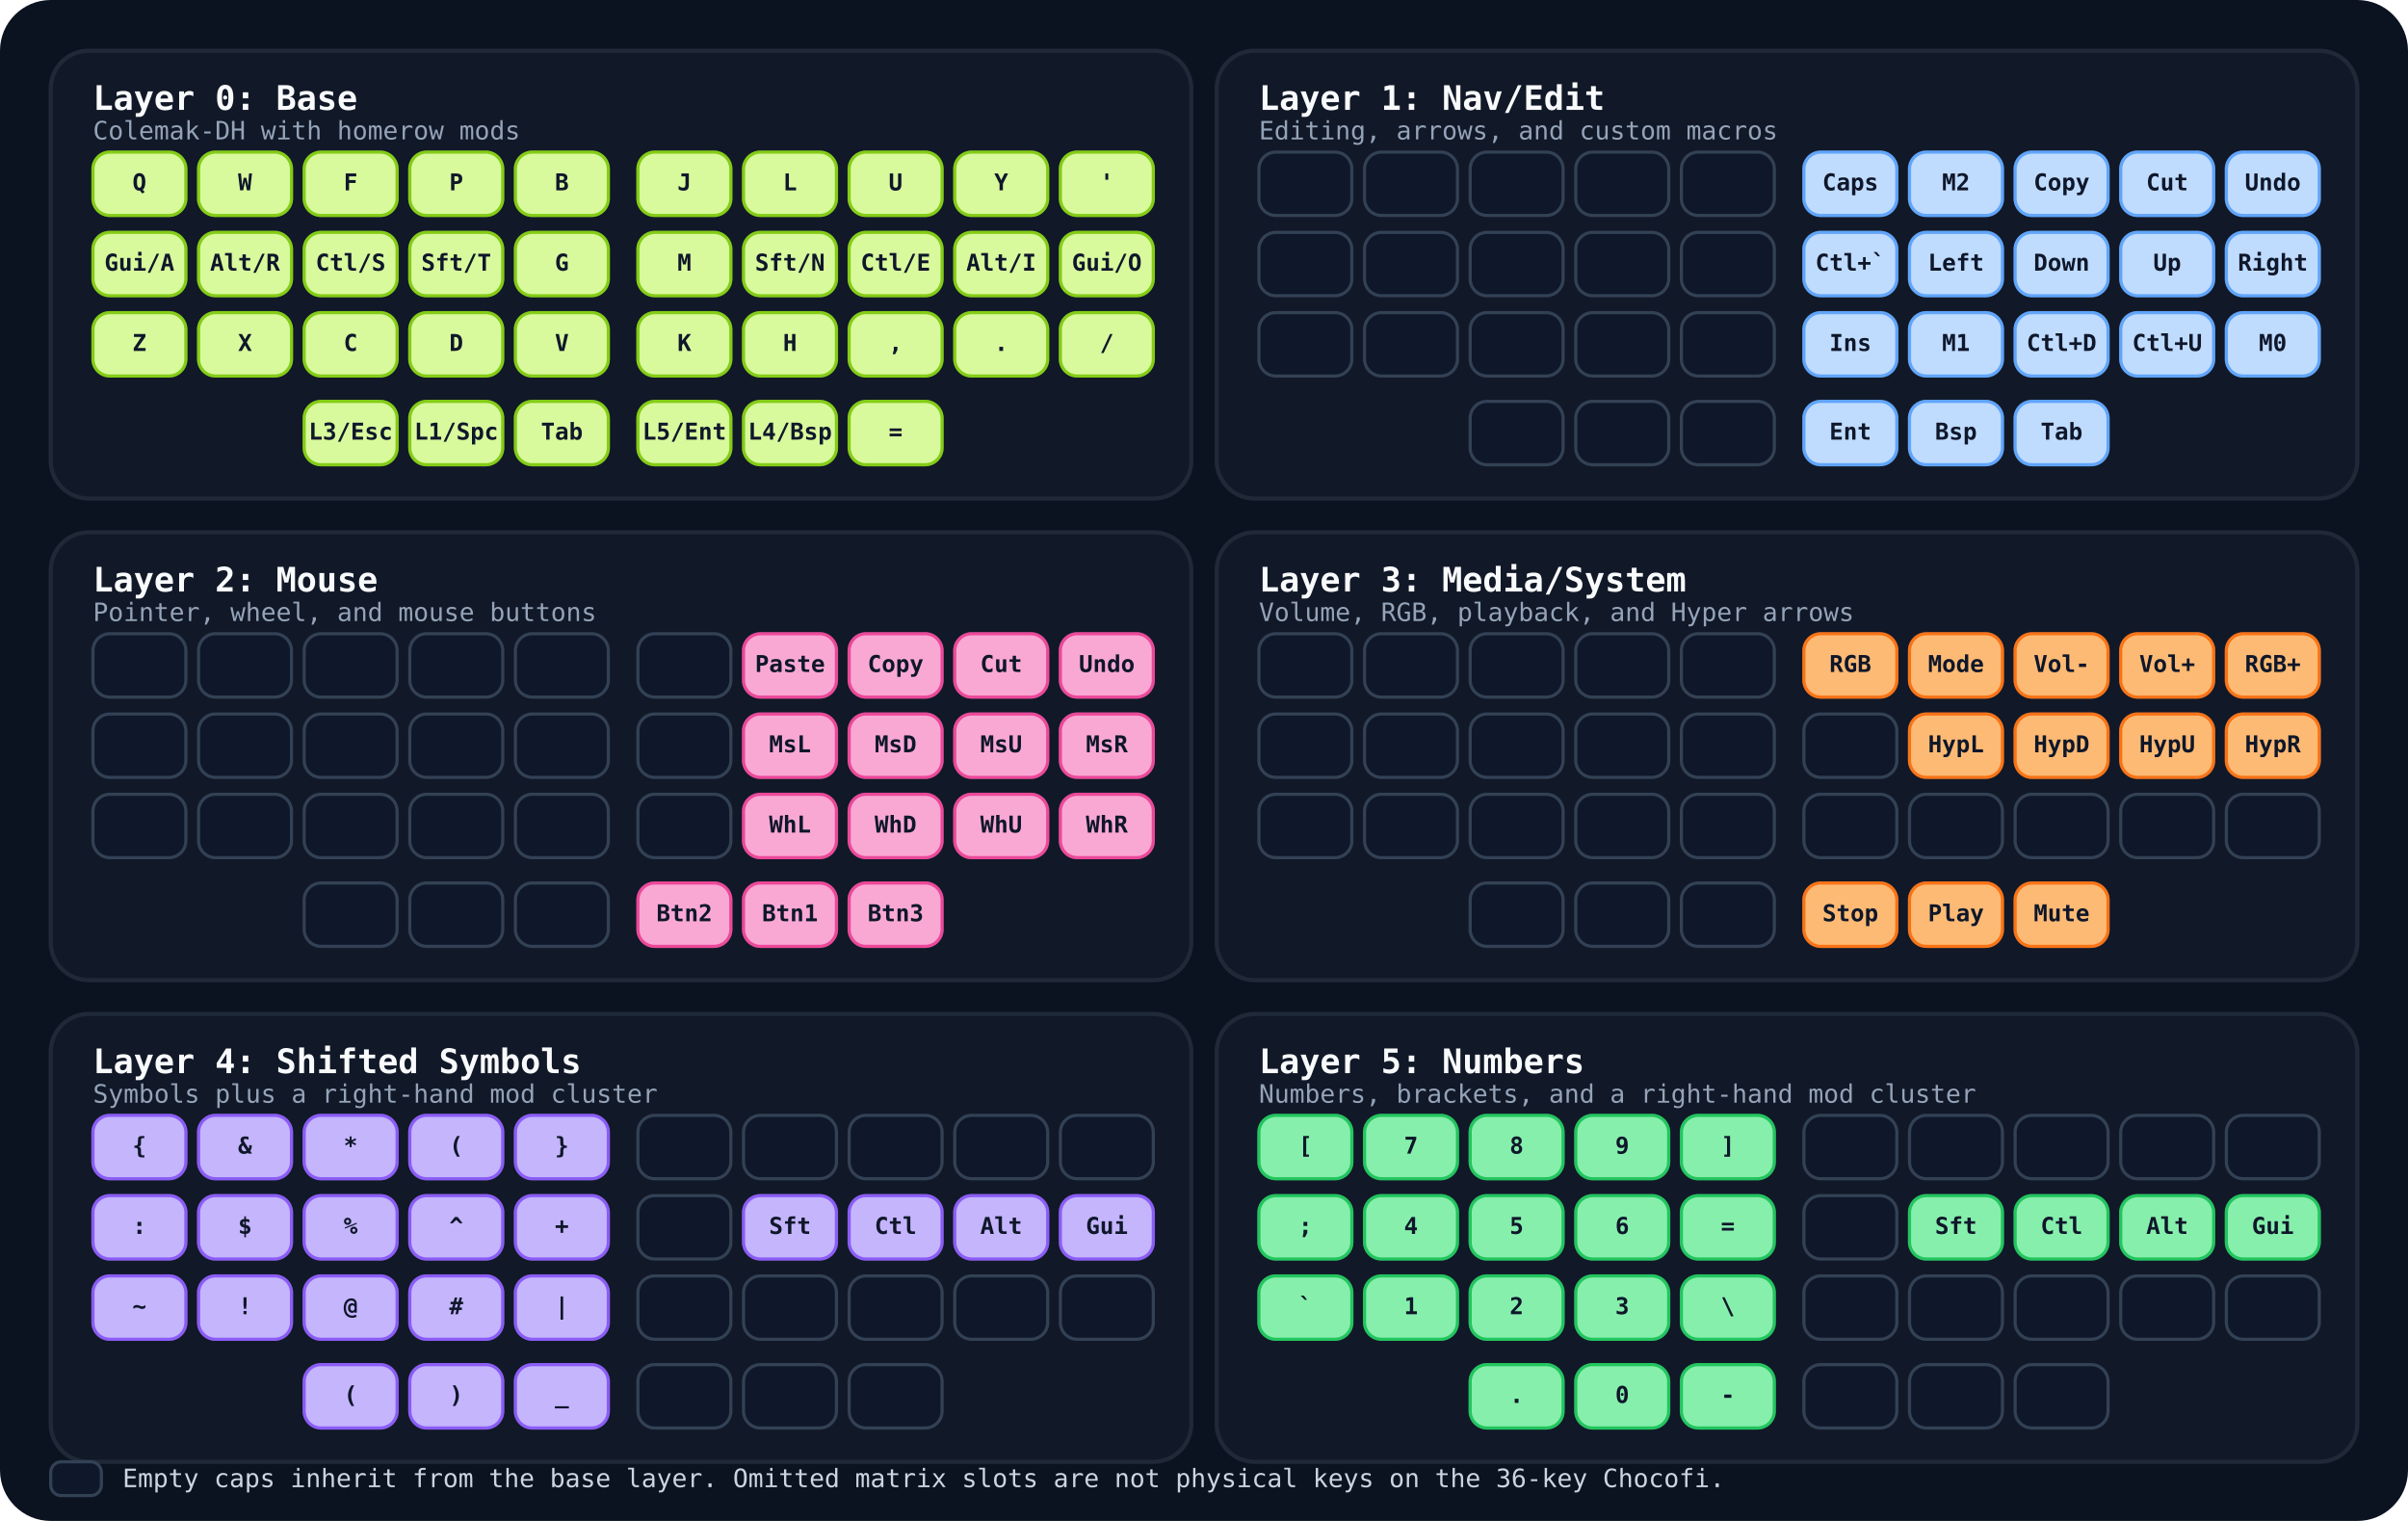
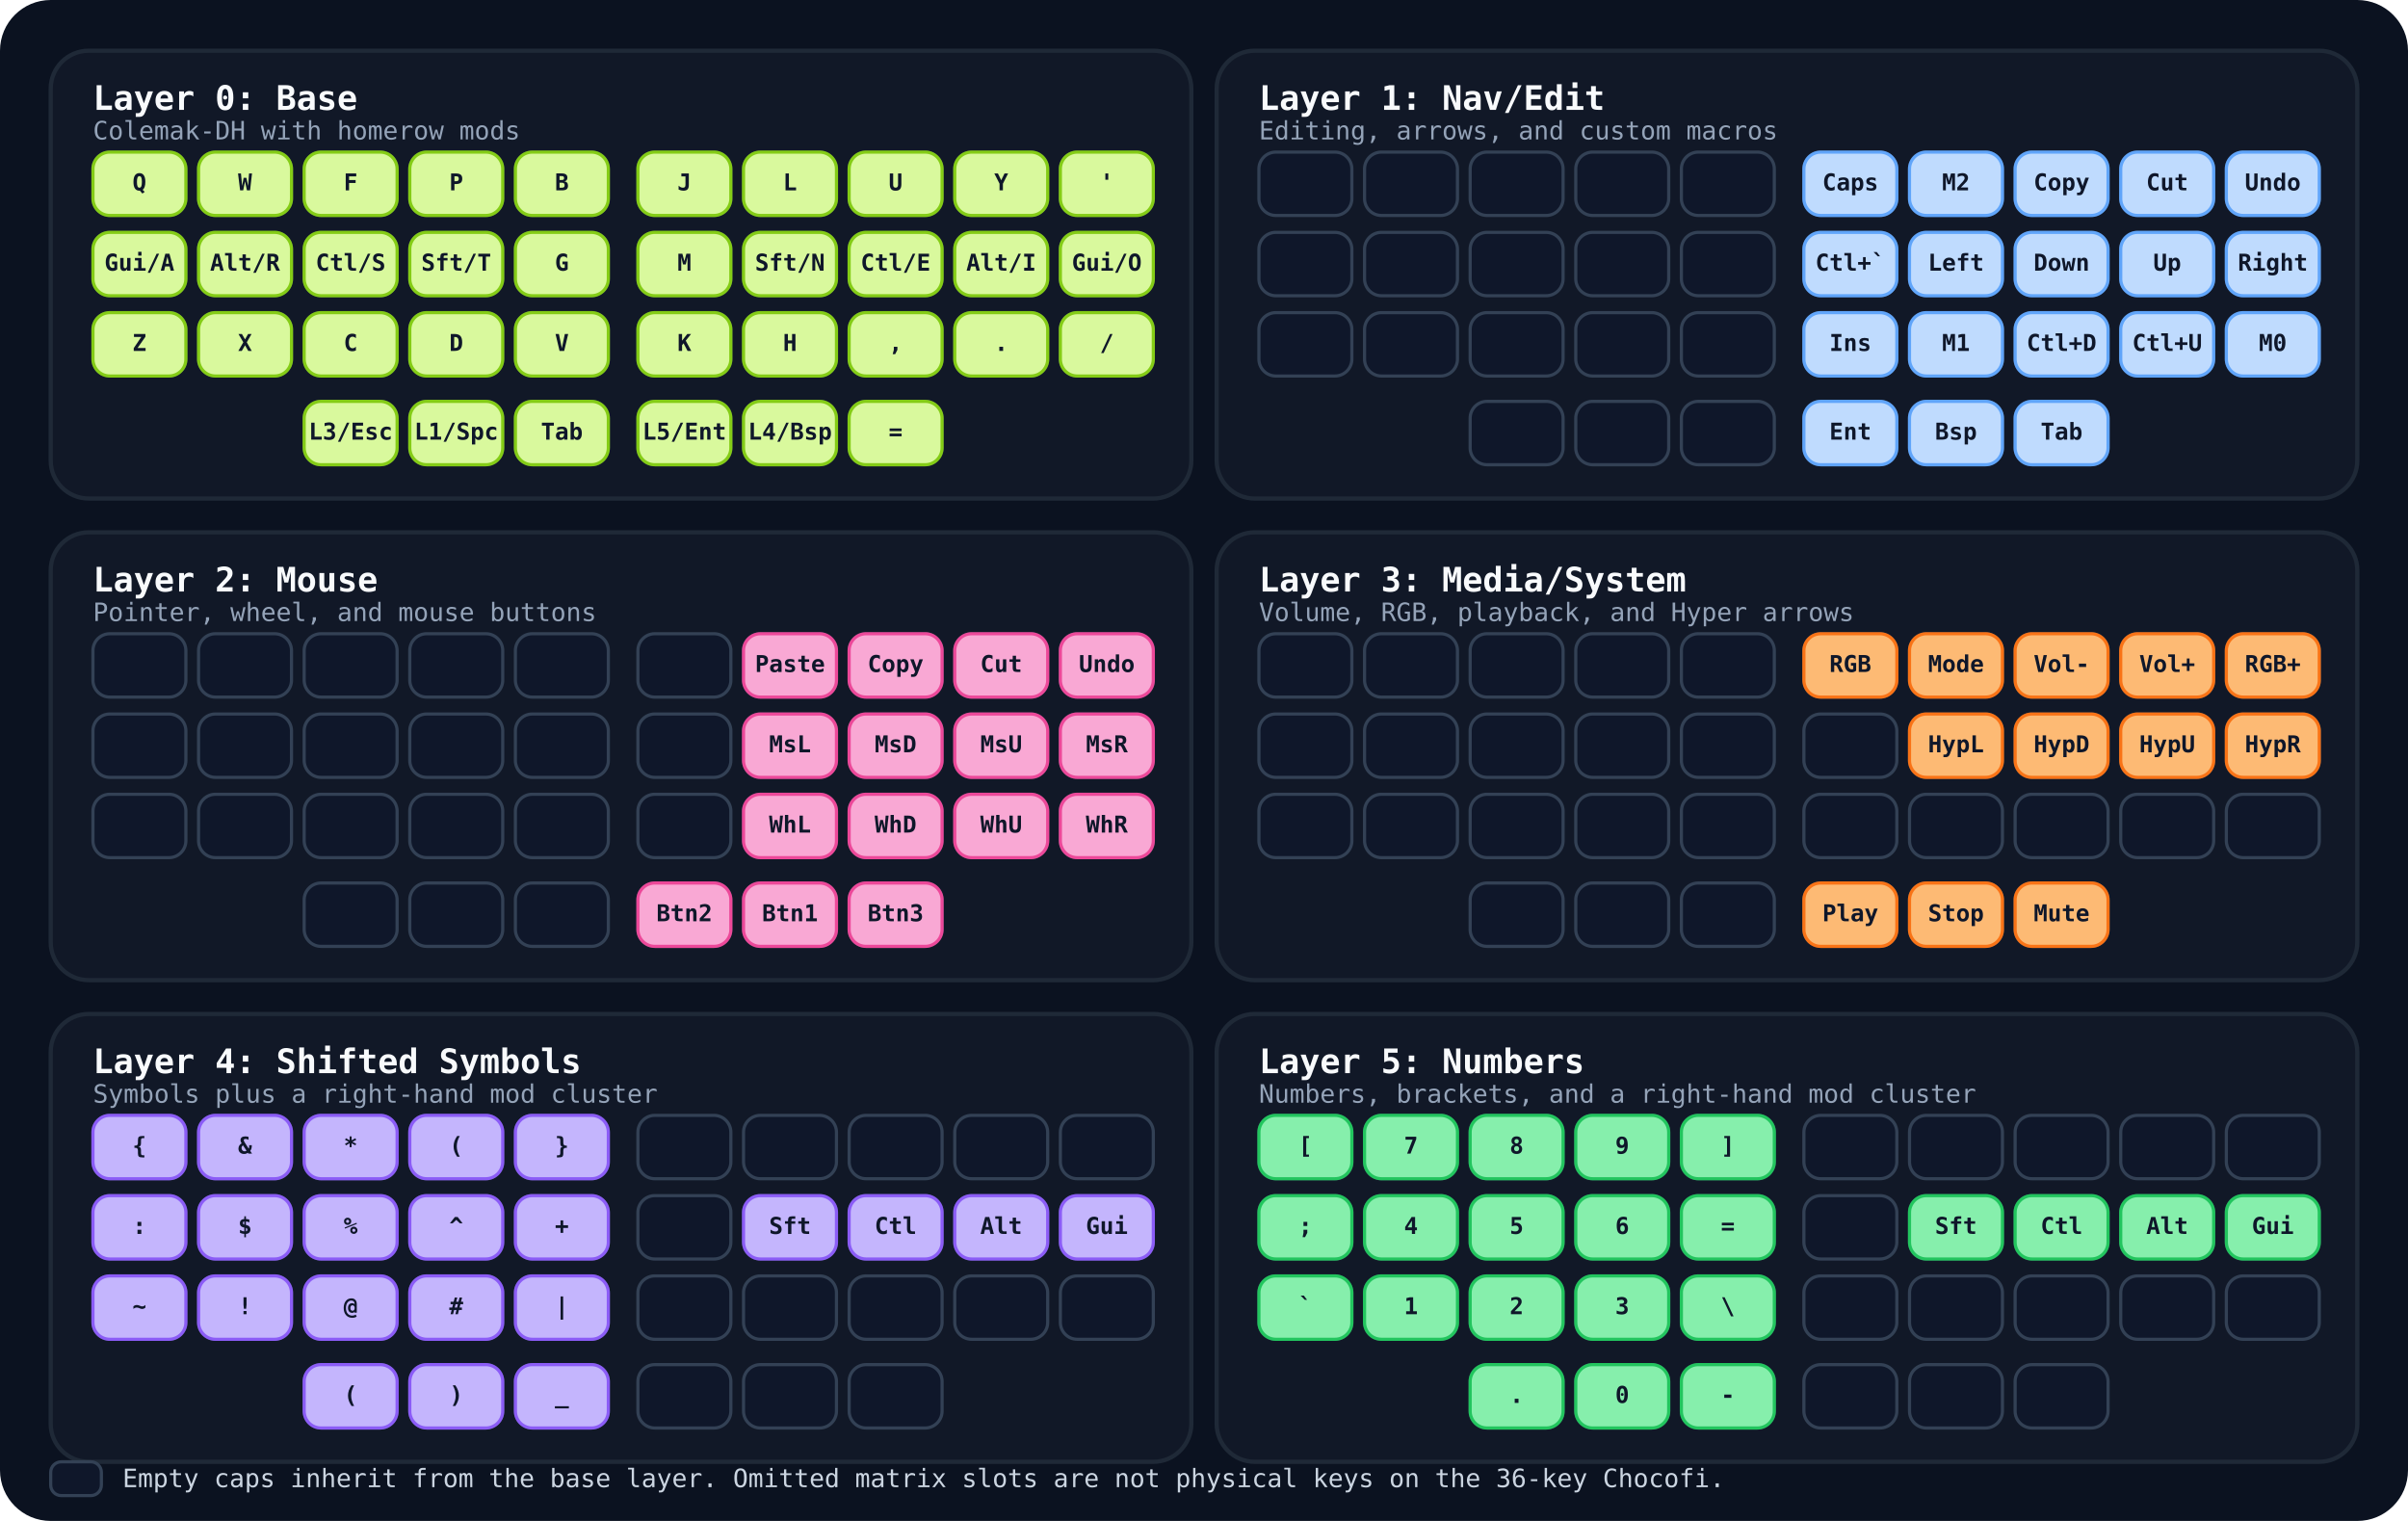
<svg xmlns="http://www.w3.org/2000/svg" viewBox="0 0 1140 720" role="img" aria-labelledby="title desc">
  <style>
    .bg { fill: #0b1220; }
    .panel { fill: #111827; stroke: #1f2937; stroke-width: 2; }
    .title { fill: #f8fafc; font: 700 16px ui-monospace, SFMono-Regular, Menlo, Consolas, monospace; }
    .subtitle { fill: #94a3b8; font: 12px ui-monospace, SFMono-Regular, Menlo, Consolas, monospace; }
    .legend { fill: #cbd5e1; font: 12px ui-monospace, SFMono-Regular, Menlo, Consolas, monospace; }
    .ghost { fill: #0f172a; stroke: #334155; stroke-width: 1.5; }
    .base { fill: #d9f99d; stroke: #84cc16; stroke-width: 1.5; }
    .nav { fill: #bfdbfe; stroke: #60a5fa; stroke-width: 1.5; }
    .mouse { fill: #f9a8d4; stroke: #ec4899; stroke-width: 1.5; }
    .media { fill: #fdba74; stroke: #f97316; stroke-width: 1.5; }
    .symbol { fill: #c4b5fd; stroke: #8b5cf6; stroke-width: 1.5; }
    .number { fill: #86efac; stroke: #22c55e; stroke-width: 1.5; }
    .keytext { fill: #0f172a; font: 700 11px ui-monospace, SFMono-Regular, Menlo, Consolas, monospace; text-anchor: middle; dominant-baseline: middle; }
  </style>
  <rect class="bg" x="0" y="0" width="1140" height="720" rx="24" />
  <defs>
    <g id="board-frame">
      <rect class="ghost" x="20" y="48" width="44" height="30" rx="8" />
      <rect class="ghost" x="70" y="48" width="44" height="30" rx="8" />
      <rect class="ghost" x="120" y="48" width="44" height="30" rx="8" />
      <rect class="ghost" x="170" y="48" width="44" height="30" rx="8" />
      <rect class="ghost" x="220" y="48" width="44" height="30" rx="8" />
      <rect class="ghost" x="278" y="48" width="44" height="30" rx="8" />
      <rect class="ghost" x="328" y="48" width="44" height="30" rx="8" />
      <rect class="ghost" x="378" y="48" width="44" height="30" rx="8" />
      <rect class="ghost" x="428" y="48" width="44" height="30" rx="8" />
      <rect class="ghost" x="478" y="48" width="44" height="30" rx="8" />
      <rect class="ghost" x="20" y="86" width="44" height="30" rx="8" />
      <rect class="ghost" x="70" y="86" width="44" height="30" rx="8" />
      <rect class="ghost" x="120" y="86" width="44" height="30" rx="8" />
      <rect class="ghost" x="170" y="86" width="44" height="30" rx="8" />
      <rect class="ghost" x="220" y="86" width="44" height="30" rx="8" />
      <rect class="ghost" x="278" y="86" width="44" height="30" rx="8" />
      <rect class="ghost" x="328" y="86" width="44" height="30" rx="8" />
      <rect class="ghost" x="378" y="86" width="44" height="30" rx="8" />
      <rect class="ghost" x="428" y="86" width="44" height="30" rx="8" />
      <rect class="ghost" x="478" y="86" width="44" height="30" rx="8" />
      <rect class="ghost" x="20" y="124" width="44" height="30" rx="8" />
      <rect class="ghost" x="70" y="124" width="44" height="30" rx="8" />
      <rect class="ghost" x="120" y="124" width="44" height="30" rx="8" />
      <rect class="ghost" x="170" y="124" width="44" height="30" rx="8" />
      <rect class="ghost" x="220" y="124" width="44" height="30" rx="8" />
      <rect class="ghost" x="278" y="124" width="44" height="30" rx="8" />
      <rect class="ghost" x="328" y="124" width="44" height="30" rx="8" />
      <rect class="ghost" x="378" y="124" width="44" height="30" rx="8" />
      <rect class="ghost" x="428" y="124" width="44" height="30" rx="8" />
      <rect class="ghost" x="478" y="124" width="44" height="30" rx="8" />
      <rect class="ghost" x="120" y="166" width="44" height="30" rx="8" />
      <rect class="ghost" x="170" y="166" width="44" height="30" rx="8" />
      <rect class="ghost" x="220" y="166" width="44" height="30" rx="8" />
      <rect class="ghost" x="278" y="166" width="44" height="30" rx="8" />
      <rect class="ghost" x="328" y="166" width="44" height="30" rx="8" />
      <rect class="ghost" x="378" y="166" width="44" height="30" rx="8" />
    </g>
  </defs>
  <g transform="translate(24 24)">
    <rect class="panel" x="0" y="0" width="540" height="212" rx="18" />
    <text class="title" x="20" y="28">Layer 0: Base</text>
    <text class="subtitle" x="20" y="42">Colemak-DH with homerow mods</text>
    <use href="#board-frame" />
    <rect class="base" x="20" y="48" width="44" height="30" rx="8" />
    <text class="keytext" x="42" y="63">Q</text>
    <rect class="base" x="70" y="48" width="44" height="30" rx="8" />
    <text class="keytext" x="92" y="63">W</text>
    <rect class="base" x="120" y="48" width="44" height="30" rx="8" />
    <text class="keytext" x="142" y="63">F</text>
    <rect class="base" x="170" y="48" width="44" height="30" rx="8" />
    <text class="keytext" x="192" y="63">P</text>
    <rect class="base" x="220" y="48" width="44" height="30" rx="8" />
    <text class="keytext" x="242" y="63">B</text>
    <rect class="base" x="20" y="86" width="44" height="30" rx="8" />
    <text class="keytext" x="42" y="101">Gui/A</text>
    <rect class="base" x="70" y="86" width="44" height="30" rx="8" />
    <text class="keytext" x="92" y="101">Alt/R</text>
    <rect class="base" x="120" y="86" width="44" height="30" rx="8" />
    <text class="keytext" x="142" y="101">Ctl/S</text>
    <rect class="base" x="170" y="86" width="44" height="30" rx="8" />
    <text class="keytext" x="192" y="101">Sft/T</text>
    <rect class="base" x="220" y="86" width="44" height="30" rx="8" />
    <text class="keytext" x="242" y="101">G</text>
    <rect class="base" x="20" y="124" width="44" height="30" rx="8" />
    <text class="keytext" x="42" y="139">Z</text>
    <rect class="base" x="70" y="124" width="44" height="30" rx="8" />
    <text class="keytext" x="92" y="139">X</text>
    <rect class="base" x="120" y="124" width="44" height="30" rx="8" />
    <text class="keytext" x="142" y="139">C</text>
    <rect class="base" x="170" y="124" width="44" height="30" rx="8" />
    <text class="keytext" x="192" y="139">D</text>
    <rect class="base" x="220" y="124" width="44" height="30" rx="8" />
    <text class="keytext" x="242" y="139">V</text>
    <rect class="base" x="120" y="166" width="44" height="30" rx="8" />
    <text class="keytext" x="142" y="181">L3/Esc</text>
    <rect class="base" x="170" y="166" width="44" height="30" rx="8" />
    <text class="keytext" x="192" y="181">L1/Spc</text>
    <rect class="base" x="220" y="166" width="44" height="30" rx="8" />
    <text class="keytext" x="242" y="181">Tab</text>
    <rect class="base" x="278" y="48" width="44" height="30" rx="8" />
    <text class="keytext" x="300" y="63">J</text>
    <rect class="base" x="328" y="48" width="44" height="30" rx="8" />
    <text class="keytext" x="350" y="63">L</text>
    <rect class="base" x="378" y="48" width="44" height="30" rx="8" />
    <text class="keytext" x="400" y="63">U</text>
    <rect class="base" x="428" y="48" width="44" height="30" rx="8" />
    <text class="keytext" x="450" y="63">Y</text>
    <rect class="base" x="478" y="48" width="44" height="30" rx="8" />
    <text class="keytext" x="500" y="63">'</text>
    <rect class="base" x="278" y="86" width="44" height="30" rx="8" />
    <text class="keytext" x="300" y="101">M</text>
    <rect class="base" x="328" y="86" width="44" height="30" rx="8" />
    <text class="keytext" x="350" y="101">Sft/N</text>
    <rect class="base" x="378" y="86" width="44" height="30" rx="8" />
    <text class="keytext" x="400" y="101">Ctl/E</text>
    <rect class="base" x="428" y="86" width="44" height="30" rx="8" />
    <text class="keytext" x="450" y="101">Alt/I</text>
    <rect class="base" x="478" y="86" width="44" height="30" rx="8" />
    <text class="keytext" x="500" y="101">Gui/O</text>
    <rect class="base" x="278" y="124" width="44" height="30" rx="8" />
    <text class="keytext" x="300" y="139">K</text>
    <rect class="base" x="328" y="124" width="44" height="30" rx="8" />
    <text class="keytext" x="350" y="139">H</text>
    <rect class="base" x="378" y="124" width="44" height="30" rx="8" />
    <text class="keytext" x="400" y="139">,</text>
    <rect class="base" x="428" y="124" width="44" height="30" rx="8" />
    <text class="keytext" x="450" y="139">.</text>
    <rect class="base" x="478" y="124" width="44" height="30" rx="8" />
    <text class="keytext" x="500" y="139">/</text>
    <rect class="base" x="278" y="166" width="44" height="30" rx="8" />
    <text class="keytext" x="300" y="181">L5/Ent</text>
    <rect class="base" x="328" y="166" width="44" height="30" rx="8" />
    <text class="keytext" x="350" y="181">L4/Bsp</text>
    <rect class="base" x="378" y="166" width="44" height="30" rx="8" />
    <text class="keytext" x="400" y="181">=</text>
  </g>
  <g transform="translate(576 24)">
    <rect class="panel" x="0" y="0" width="540" height="212" rx="18" />
    <text class="title" x="20" y="28">Layer 1: Nav/Edit</text>
    <text class="subtitle" x="20" y="42">Editing, arrows, and custom macros</text>
    <use href="#board-frame" />
    <rect class="nav" x="278" y="48" width="44" height="30" rx="8" />
    <text class="keytext" x="300" y="63">Caps</text>
    <rect class="nav" x="328" y="48" width="44" height="30" rx="8" />
    <text class="keytext" x="350" y="63">M2</text>
    <rect class="nav" x="378" y="48" width="44" height="30" rx="8" />
    <text class="keytext" x="400" y="63">Copy</text>
    <rect class="nav" x="428" y="48" width="44" height="30" rx="8" />
    <text class="keytext" x="450" y="63">Cut</text>
    <rect class="nav" x="478" y="48" width="44" height="30" rx="8" />
    <text class="keytext" x="500" y="63">Undo</text>
    <rect class="nav" x="278" y="86" width="44" height="30" rx="8" />
    <text class="keytext" x="300" y="101">Ctl+`</text>
    <rect class="nav" x="328" y="86" width="44" height="30" rx="8" />
    <text class="keytext" x="350" y="101">Left</text>
    <rect class="nav" x="378" y="86" width="44" height="30" rx="8" />
    <text class="keytext" x="400" y="101">Down</text>
    <rect class="nav" x="428" y="86" width="44" height="30" rx="8" />
    <text class="keytext" x="450" y="101">Up</text>
    <rect class="nav" x="478" y="86" width="44" height="30" rx="8" />
    <text class="keytext" x="500" y="101">Right</text>
    <rect class="nav" x="278" y="124" width="44" height="30" rx="8" />
    <text class="keytext" x="300" y="139">Ins</text>
    <rect class="nav" x="328" y="124" width="44" height="30" rx="8" />
    <text class="keytext" x="350" y="139">M1</text>
    <rect class="nav" x="378" y="124" width="44" height="30" rx="8" />
    <text class="keytext" x="400" y="139">Ctl+D</text>
    <rect class="nav" x="428" y="124" width="44" height="30" rx="8" />
    <text class="keytext" x="450" y="139">Ctl+U</text>
    <rect class="nav" x="478" y="124" width="44" height="30" rx="8" />
    <text class="keytext" x="500" y="139">M0</text>
    <rect class="nav" x="278" y="166" width="44" height="30" rx="8" />
    <text class="keytext" x="300" y="181">Ent</text>
    <rect class="nav" x="328" y="166" width="44" height="30" rx="8" />
    <text class="keytext" x="350" y="181">Bsp</text>
    <rect class="nav" x="378" y="166" width="44" height="30" rx="8" />
    <text class="keytext" x="400" y="181">Tab</text>
  </g>
  <g transform="translate(24 252)">
    <rect class="panel" x="0" y="0" width="540" height="212" rx="18" />
    <text class="title" x="20" y="28">Layer 2: Mouse</text>
    <text class="subtitle" x="20" y="42">Pointer, wheel, and mouse buttons</text>
    <use href="#board-frame" />
    <rect class="mouse" x="328" y="48" width="44" height="30" rx="8" />
    <text class="keytext" x="350" y="63">Paste</text>
    <rect class="mouse" x="378" y="48" width="44" height="30" rx="8" />
    <text class="keytext" x="400" y="63">Copy</text>
    <rect class="mouse" x="428" y="48" width="44" height="30" rx="8" />
    <text class="keytext" x="450" y="63">Cut</text>
    <rect class="mouse" x="478" y="48" width="44" height="30" rx="8" />
    <text class="keytext" x="500" y="63">Undo</text>
    <rect class="mouse" x="328" y="86" width="44" height="30" rx="8" />
    <text class="keytext" x="350" y="101">MsL</text>
    <rect class="mouse" x="378" y="86" width="44" height="30" rx="8" />
    <text class="keytext" x="400" y="101">MsD</text>
    <rect class="mouse" x="428" y="86" width="44" height="30" rx="8" />
    <text class="keytext" x="450" y="101">MsU</text>
    <rect class="mouse" x="478" y="86" width="44" height="30" rx="8" />
    <text class="keytext" x="500" y="101">MsR</text>
    <rect class="mouse" x="328" y="124" width="44" height="30" rx="8" />
    <text class="keytext" x="350" y="139">WhL</text>
    <rect class="mouse" x="378" y="124" width="44" height="30" rx="8" />
    <text class="keytext" x="400" y="139">WhD</text>
    <rect class="mouse" x="428" y="124" width="44" height="30" rx="8" />
    <text class="keytext" x="450" y="139">WhU</text>
    <rect class="mouse" x="478" y="124" width="44" height="30" rx="8" />
    <text class="keytext" x="500" y="139">WhR</text>
    <rect class="mouse" x="278" y="166" width="44" height="30" rx="8" />
    <text class="keytext" x="300" y="181">Btn2</text>
    <rect class="mouse" x="328" y="166" width="44" height="30" rx="8" />
    <text class="keytext" x="350" y="181">Btn1</text>
    <rect class="mouse" x="378" y="166" width="44" height="30" rx="8" />
    <text class="keytext" x="400" y="181">Btn3</text>
  </g>
  <g transform="translate(576 252)">
    <rect class="panel" x="0" y="0" width="540" height="212" rx="18" />
    <text class="title" x="20" y="28">Layer 3: Media/System</text>
    <text class="subtitle" x="20" y="42">Volume, RGB, playback, and Hyper arrows</text>
    <use href="#board-frame" />
    <rect class="media" x="278" y="48" width="44" height="30" rx="8" />
    <text class="keytext" x="300" y="63">RGB</text>
    <rect class="media" x="328" y="48" width="44" height="30" rx="8" />
    <text class="keytext" x="350" y="63">Mode</text>
    <rect class="media" x="378" y="48" width="44" height="30" rx="8" />
    <text class="keytext" x="400" y="63">Vol-</text>
    <rect class="media" x="428" y="48" width="44" height="30" rx="8" />
    <text class="keytext" x="450" y="63">Vol+</text>
    <rect class="media" x="478" y="48" width="44" height="30" rx="8" />
    <text class="keytext" x="500" y="63">RGB+</text>
    <rect class="media" x="328" y="86" width="44" height="30" rx="8" />
    <text class="keytext" x="350" y="101">HypL</text>
    <rect class="media" x="378" y="86" width="44" height="30" rx="8" />
    <text class="keytext" x="400" y="101">HypD</text>
    <rect class="media" x="428" y="86" width="44" height="30" rx="8" />
    <text class="keytext" x="450" y="101">HypU</text>
    <rect class="media" x="478" y="86" width="44" height="30" rx="8" />
    <text class="keytext" x="500" y="101">HypR</text>
    <rect class="media" x="278" y="166" width="44" height="30" rx="8" />
-     <text class="keytext" x="300" y="181">Stop</text>
+     <text class="keytext" x="300" y="181">Play</text>
    <rect class="media" x="328" y="166" width="44" height="30" rx="8" />
-     <text class="keytext" x="350" y="181">Play</text>
+     <text class="keytext" x="350" y="181">Stop</text>
    <rect class="media" x="378" y="166" width="44" height="30" rx="8" />
    <text class="keytext" x="400" y="181">Mute</text>
  </g>
  <g transform="translate(24 480)">
    <rect class="panel" x="0" y="0" width="540" height="212" rx="18" />
    <text class="title" x="20" y="28">Layer 4: Shifted Symbols</text>
    <text class="subtitle" x="20" y="42">Symbols plus a right-hand mod cluster</text>
    <use href="#board-frame" />
    <rect class="symbol" x="20" y="48" width="44" height="30" rx="8" />
    <text class="keytext" x="42" y="63">{</text>
    <rect class="symbol" x="70" y="48" width="44" height="30" rx="8" />
    <text class="keytext" x="92" y="63">&amp;</text>
    <rect class="symbol" x="120" y="48" width="44" height="30" rx="8" />
    <text class="keytext" x="142" y="63">*</text>
    <rect class="symbol" x="170" y="48" width="44" height="30" rx="8" />
    <text class="keytext" x="192" y="63">(</text>
    <rect class="symbol" x="220" y="48" width="44" height="30" rx="8" />
    <text class="keytext" x="242" y="63">}</text>
    <rect class="symbol" x="20" y="86" width="44" height="30" rx="8" />
    <text class="keytext" x="42" y="101">:</text>
    <rect class="symbol" x="70" y="86" width="44" height="30" rx="8" />
    <text class="keytext" x="92" y="101">$</text>
    <rect class="symbol" x="120" y="86" width="44" height="30" rx="8" />
    <text class="keytext" x="142" y="101">%</text>
    <rect class="symbol" x="170" y="86" width="44" height="30" rx="8" />
    <text class="keytext" x="192" y="101">^</text>
    <rect class="symbol" x="220" y="86" width="44" height="30" rx="8" />
    <text class="keytext" x="242" y="101">+</text>
    <rect class="symbol" x="20" y="124" width="44" height="30" rx="8" />
    <text class="keytext" x="42" y="139">~</text>
    <rect class="symbol" x="70" y="124" width="44" height="30" rx="8" />
    <text class="keytext" x="92" y="139">!</text>
    <rect class="symbol" x="120" y="124" width="44" height="30" rx="8" />
    <text class="keytext" x="142" y="139">@</text>
    <rect class="symbol" x="170" y="124" width="44" height="30" rx="8" />
    <text class="keytext" x="192" y="139">#</text>
    <rect class="symbol" x="220" y="124" width="44" height="30" rx="8" />
    <text class="keytext" x="242" y="139">|</text>
    <rect class="symbol" x="120" y="166" width="44" height="30" rx="8" />
    <text class="keytext" x="142" y="181">(</text>
    <rect class="symbol" x="170" y="166" width="44" height="30" rx="8" />
    <text class="keytext" x="192" y="181">)</text>
    <rect class="symbol" x="220" y="166" width="44" height="30" rx="8" />
    <text class="keytext" x="242" y="181">_</text>
    <rect class="symbol" x="328" y="86" width="44" height="30" rx="8" />
    <text class="keytext" x="350" y="101">Sft</text>
    <rect class="symbol" x="378" y="86" width="44" height="30" rx="8" />
    <text class="keytext" x="400" y="101">Ctl</text>
    <rect class="symbol" x="428" y="86" width="44" height="30" rx="8" />
    <text class="keytext" x="450" y="101">Alt</text>
    <rect class="symbol" x="478" y="86" width="44" height="30" rx="8" />
    <text class="keytext" x="500" y="101">Gui</text>
  </g>
  <g transform="translate(576 480)">
    <rect class="panel" x="0" y="0" width="540" height="212" rx="18" />
    <text class="title" x="20" y="28">Layer 5: Numbers</text>
    <text class="subtitle" x="20" y="42">Numbers, brackets, and a right-hand mod cluster</text>
    <use href="#board-frame" />
    <rect class="number" x="20" y="48" width="44" height="30" rx="8" />
    <text class="keytext" x="42" y="63">[</text>
    <rect class="number" x="70" y="48" width="44" height="30" rx="8" />
    <text class="keytext" x="92" y="63">7</text>
    <rect class="number" x="120" y="48" width="44" height="30" rx="8" />
    <text class="keytext" x="142" y="63">8</text>
    <rect class="number" x="170" y="48" width="44" height="30" rx="8" />
    <text class="keytext" x="192" y="63">9</text>
    <rect class="number" x="220" y="48" width="44" height="30" rx="8" />
    <text class="keytext" x="242" y="63">]</text>
    <rect class="number" x="20" y="86" width="44" height="30" rx="8" />
    <text class="keytext" x="42" y="101">;</text>
    <rect class="number" x="70" y="86" width="44" height="30" rx="8" />
    <text class="keytext" x="92" y="101">4</text>
    <rect class="number" x="120" y="86" width="44" height="30" rx="8" />
    <text class="keytext" x="142" y="101">5</text>
    <rect class="number" x="170" y="86" width="44" height="30" rx="8" />
    <text class="keytext" x="192" y="101">6</text>
    <rect class="number" x="220" y="86" width="44" height="30" rx="8" />
    <text class="keytext" x="242" y="101">=</text>
    <rect class="number" x="20" y="124" width="44" height="30" rx="8" />
    <text class="keytext" x="42" y="139">`</text>
    <rect class="number" x="70" y="124" width="44" height="30" rx="8" />
    <text class="keytext" x="92" y="139">1</text>
    <rect class="number" x="120" y="124" width="44" height="30" rx="8" />
    <text class="keytext" x="142" y="139">2</text>
    <rect class="number" x="170" y="124" width="44" height="30" rx="8" />
    <text class="keytext" x="192" y="139">3</text>
    <rect class="number" x="220" y="124" width="44" height="30" rx="8" />
    <text class="keytext" x="242" y="139">\</text>
    <rect class="number" x="120" y="166" width="44" height="30" rx="8" />
    <text class="keytext" x="142" y="181">.</text>
    <rect class="number" x="170" y="166" width="44" height="30" rx="8" />
    <text class="keytext" x="192" y="181">0</text>
    <rect class="number" x="220" y="166" width="44" height="30" rx="8" />
    <text class="keytext" x="242" y="181">-</text>
    <rect class="number" x="328" y="86" width="44" height="30" rx="8" />
    <text class="keytext" x="350" y="101">Sft</text>
    <rect class="number" x="378" y="86" width="44" height="30" rx="8" />
    <text class="keytext" x="400" y="101">Ctl</text>
    <rect class="number" x="428" y="86" width="44" height="30" rx="8" />
    <text class="keytext" x="450" y="101">Alt</text>
    <rect class="number" x="478" y="86" width="44" height="30" rx="8" />
    <text class="keytext" x="500" y="101">Gui</text>
  </g>
  <rect class="ghost" x="24" y="692" width="24" height="16" rx="5" />
  <text class="legend" x="58" y="704">Empty caps inherit from the base layer. Omitted matrix slots are not physical keys on the 36-key Chocofi.</text>
</svg>
